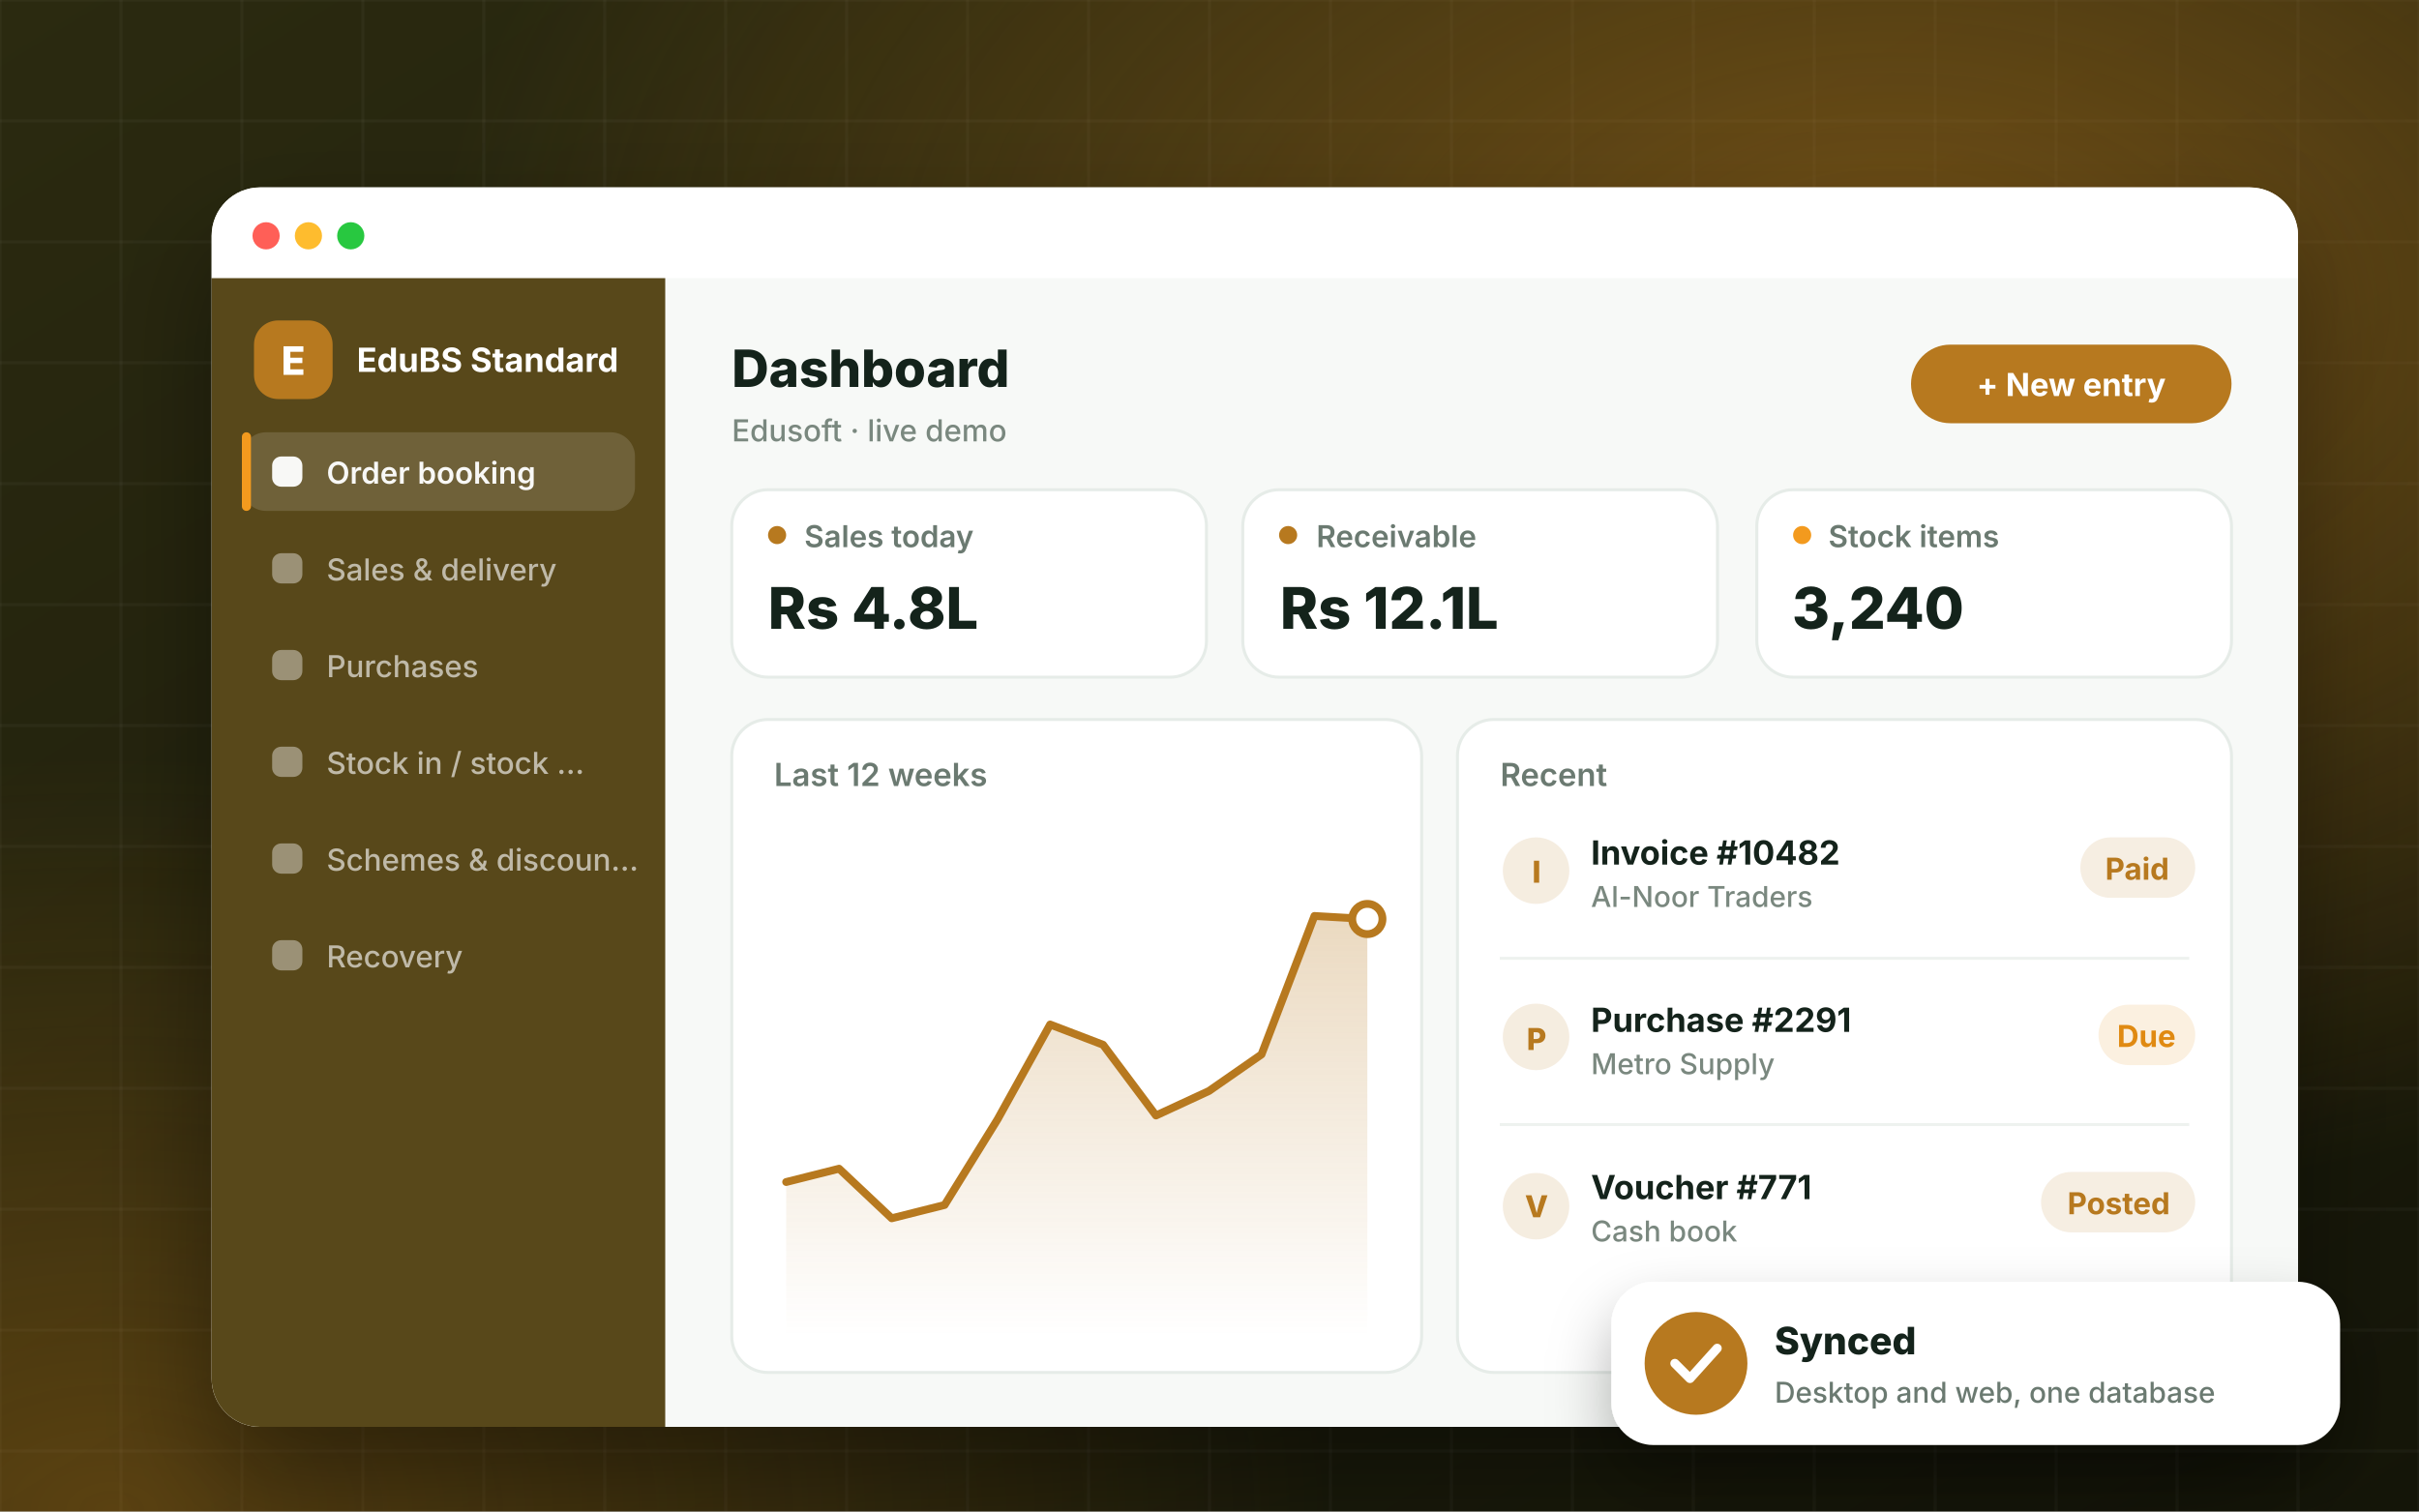
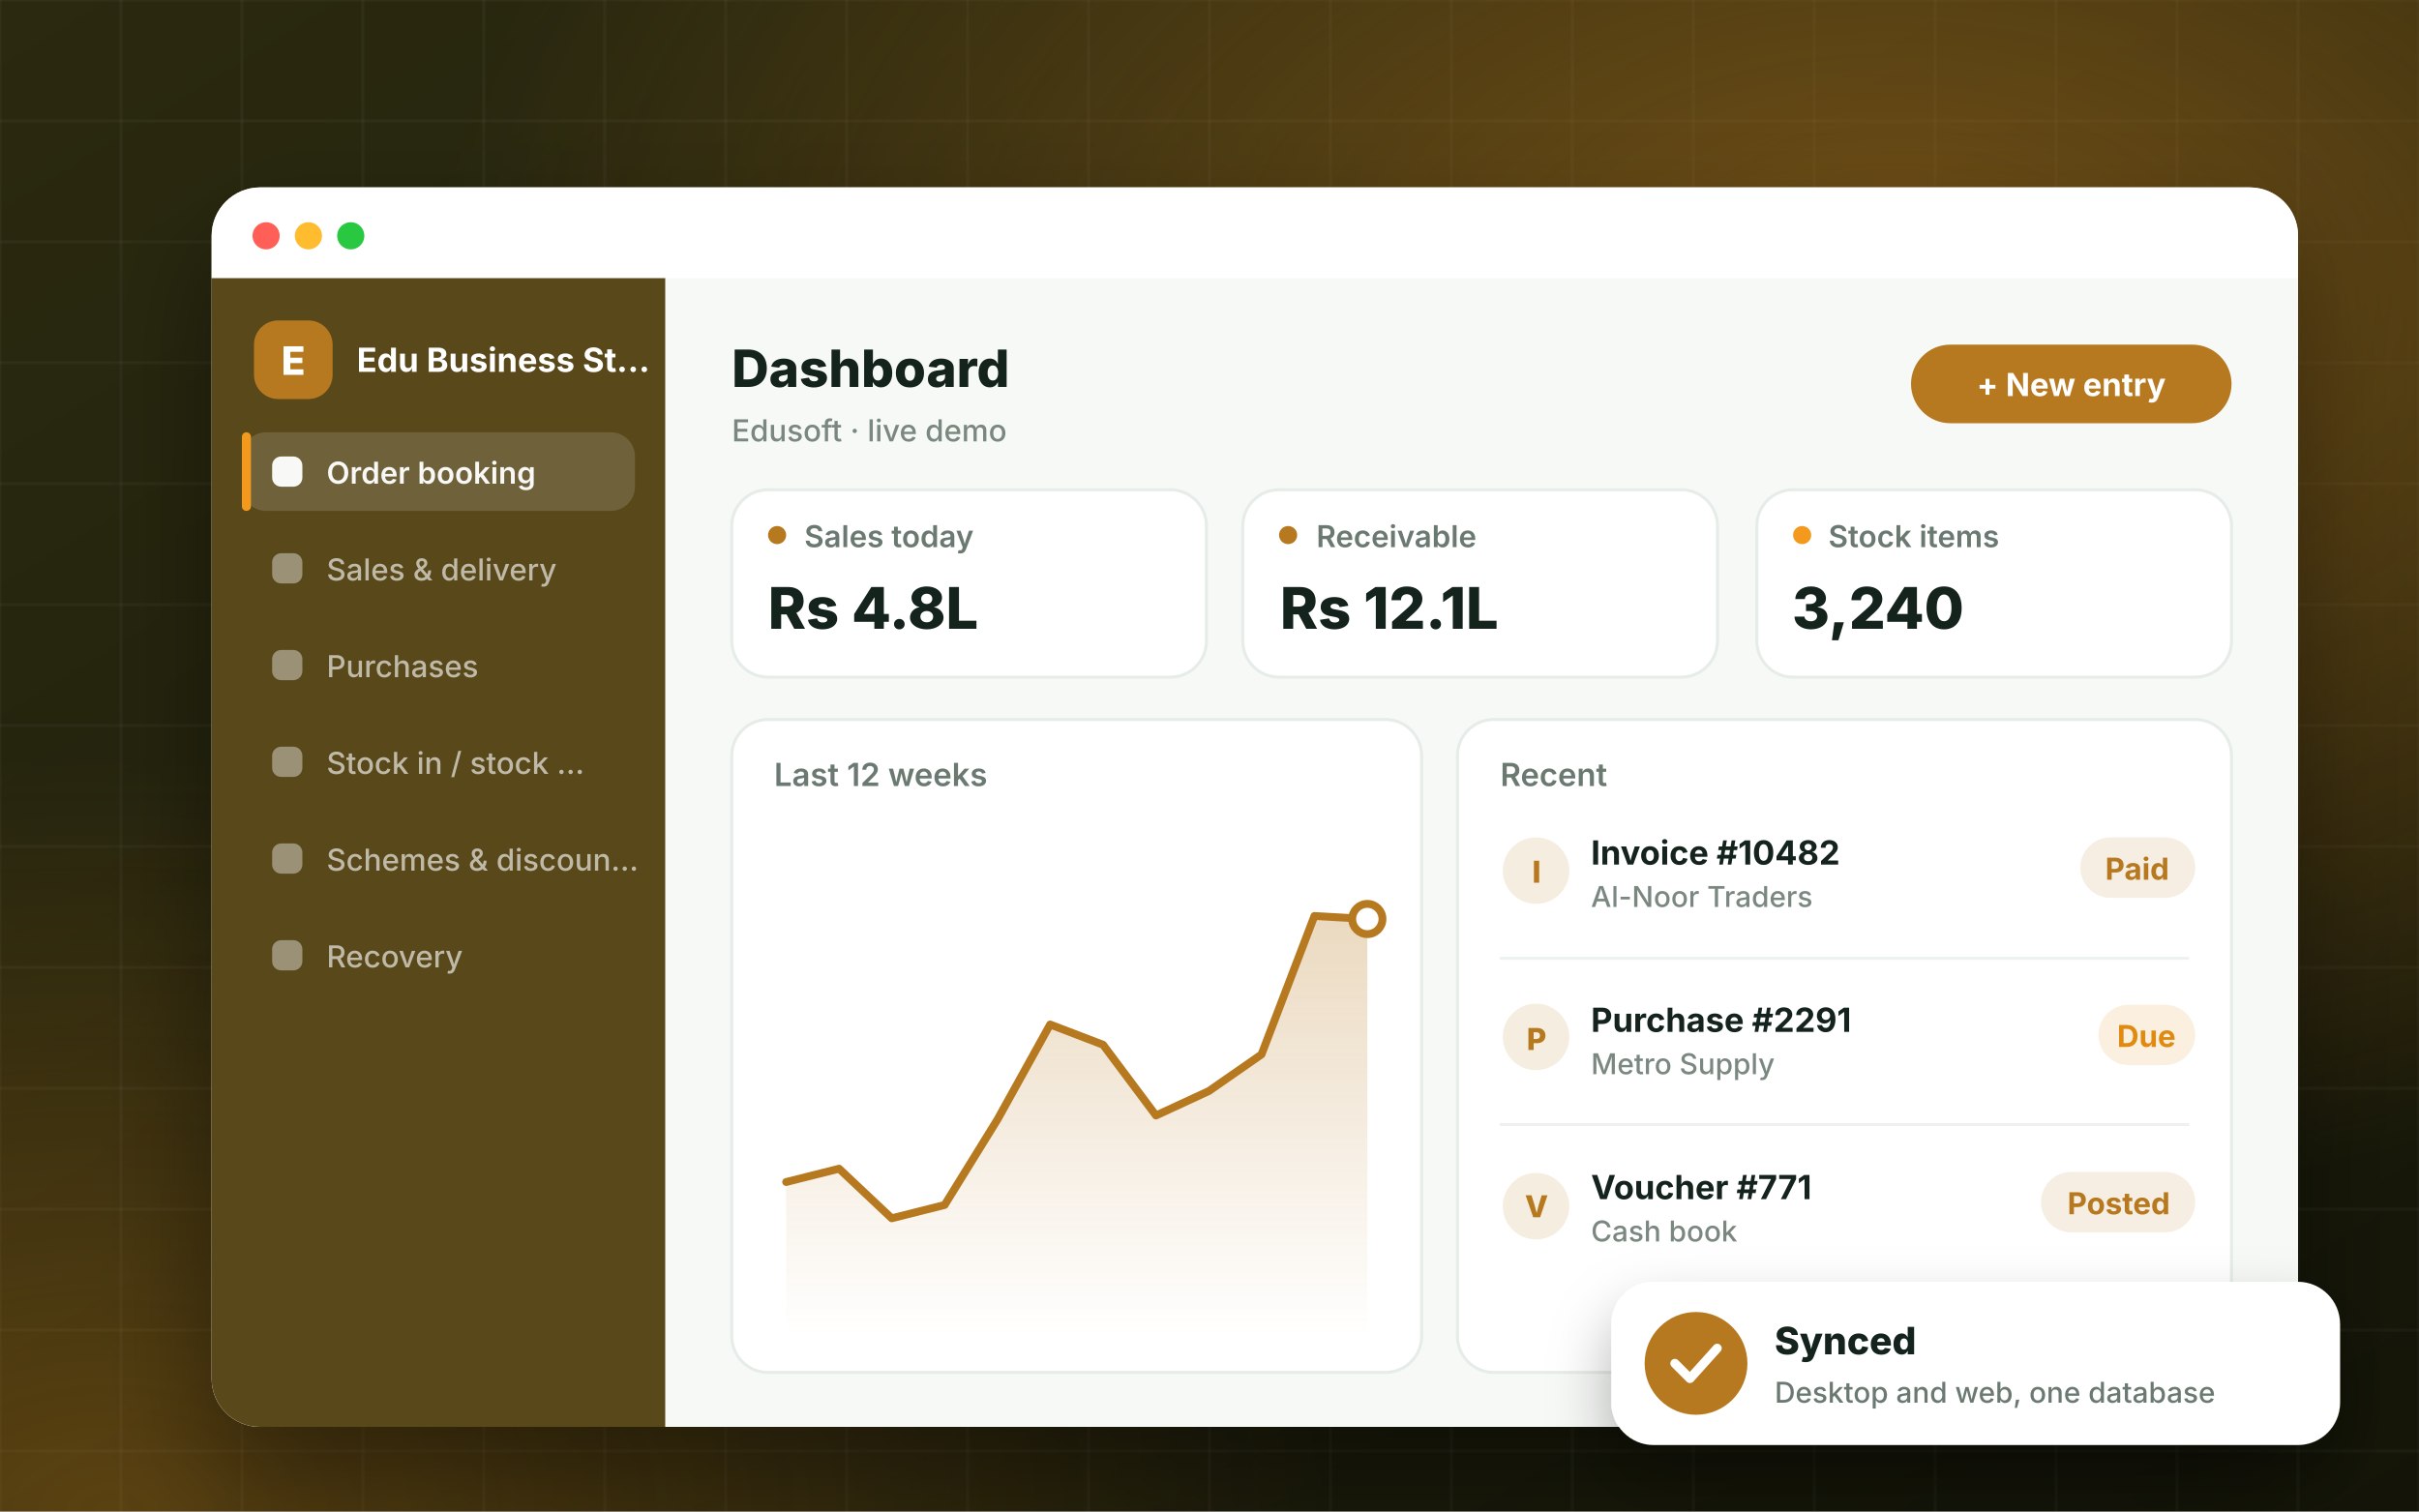
<svg xmlns="http://www.w3.org/2000/svg" viewBox="0 0 800 500" font-family="Inter, 'Segoe UI', Roboto, Arial, sans-serif">
  <defs>
    <linearGradient id="bg" x1="0" y1="0" x2="1" y2="1">
      <stop offset="0" stop-color="#2b2a10" />
      <stop offset="1" stop-color="#141508" />
    </linearGradient>
    <radialGradient id="glow" cx=".78" cy=".2" r=".6">
      <stop offset="0" stop-color="#b7791f" stop-opacity=".55" />
      <stop offset="1" stop-color="#b7791f" stop-opacity="0" />
    </radialGradient>
    <radialGradient id="glow2" cx=".05" cy="1" r=".5">
      <stop offset="0" stop-color="#f39a1e" stop-opacity=".28" />
      <stop offset="1" stop-color="#f39a1e" stop-opacity="0" />
    </radialGradient>
    <linearGradient id="area" x1="0" y1="0" x2="0" y2="1">
      <stop offset="0" stop-color="#b7791f" stop-opacity=".28" />
      <stop offset="1" stop-color="#b7791f" stop-opacity="0" />
    </linearGradient>
    <filter id="sh" x="-20%" y="-20%" width="140%" height="150%">
      <feDropShadow dx="0" dy="18" stdDeviation="18" flood-color="#000" flood-opacity=".38" />
    </filter>
    <filter id="sh2" x="-30%" y="-40%" width="160%" height="200%">
      <feDropShadow dx="0" dy="10" stdDeviation="10" flood-color="#000" flood-opacity=".3" />
    </filter>
  </defs>
  <rect width="800" height="500" fill="url(#bg)" />
  <path d="M0 0 V500" stroke="#fff" stroke-opacity=".035" />
  <path d="M40 0 V500" stroke="#fff" stroke-opacity=".035" />
  <path d="M80 0 V500" stroke="#fff" stroke-opacity=".035" />
  <path d="M120 0 V500" stroke="#fff" stroke-opacity=".035" />
  <path d="M160 0 V500" stroke="#fff" stroke-opacity=".035" />
  <path d="M200 0 V500" stroke="#fff" stroke-opacity=".035" />
  <path d="M240 0 V500" stroke="#fff" stroke-opacity=".035" />
  <path d="M280 0 V500" stroke="#fff" stroke-opacity=".035" />
  <path d="M320 0 V500" stroke="#fff" stroke-opacity=".035" />
  <path d="M360 0 V500" stroke="#fff" stroke-opacity=".035" />
  <path d="M400 0 V500" stroke="#fff" stroke-opacity=".035" />
  <path d="M440 0 V500" stroke="#fff" stroke-opacity=".035" />
  <path d="M480 0 V500" stroke="#fff" stroke-opacity=".035" />
  <path d="M520 0 V500" stroke="#fff" stroke-opacity=".035" />
  <path d="M560 0 V500" stroke="#fff" stroke-opacity=".035" />
  <path d="M600 0 V500" stroke="#fff" stroke-opacity=".035" />
  <path d="M640 0 V500" stroke="#fff" stroke-opacity=".035" />
  <path d="M680 0 V500" stroke="#fff" stroke-opacity=".035" />
  <path d="M720 0 V500" stroke="#fff" stroke-opacity=".035" />
  <path d="M760 0 V500" stroke="#fff" stroke-opacity=".035" />
  <path d="M800 0 V500" stroke="#fff" stroke-opacity=".035" />
  <path d="M0 0 H800" stroke="#fff" stroke-opacity=".035" />
  <path d="M0 40 H800" stroke="#fff" stroke-opacity=".035" />
  <path d="M0 80 H800" stroke="#fff" stroke-opacity=".035" />
  <path d="M0 120 H800" stroke="#fff" stroke-opacity=".035" />
  <path d="M0 160 H800" stroke="#fff" stroke-opacity=".035" />
  <path d="M0 200 H800" stroke="#fff" stroke-opacity=".035" />
  <path d="M0 240 H800" stroke="#fff" stroke-opacity=".035" />
  <path d="M0 280 H800" stroke="#fff" stroke-opacity=".035" />
  <path d="M0 320 H800" stroke="#fff" stroke-opacity=".035" />
  <path d="M0 360 H800" stroke="#fff" stroke-opacity=".035" />
  <path d="M0 400 H800" stroke="#fff" stroke-opacity=".035" />
  <path d="M0 440 H800" stroke="#fff" stroke-opacity=".035" />
  <path d="M0 480 H800" stroke="#fff" stroke-opacity=".035" />
  <rect width="800" height="500" fill="url(#glow)" />
  <rect width="800" height="500" fill="url(#glow2)" />
  <g filter="url(#sh)">
    <rect x="70" y="62" width="690" height="410" rx="16" fill="#f7f9f7" />
  </g>
  <path d="M70 78 a16 16 0 0 1 16 -16 h658 a16 16 0 0 1 16 16 v14 h-690 z" fill="#fff" />
  <circle cx="88" cy="78" r="4.5" fill="#ff5f57" />
  <circle cx="102" cy="78" r="4.5" fill="#febc2e" />
  <circle cx="116" cy="78" r="4.5" fill="#28c840" />
  <path d="M70 92 h150 v380 h-134 a16 16 0 0 1 -16 -16 z" fill="#58481a" />
  <rect x="84" y="106" width="26" height="26" rx="8" fill="#b7791f" />
  <text x="97" y="124" font-size="13" font-weight="800" fill="#fff" text-anchor="middle" opacity="1">E</text>
-   <text x="118" y="123" font-size="11" font-weight="700" fill="#fff" text-anchor="start" opacity="1">EduBS Standard</text>
+   <text x="118" y="123" font-size="11" font-weight="700" fill="#fff" text-anchor="start" opacity="1">Edu Business St…</text>
  <rect x="80" y="143" width="130" height="26" rx="8" fill="#fff" opacity=".14" />
  <rect x="80" y="143" width="3" height="26" rx="1.5" fill="#f39a1e" />
  <rect x="90" y="151" width="10" height="10" rx="3" fill="#fff" opacity="0.95" />
  <text x="108" y="160" font-size="10" font-weight="600" fill="#fff" text-anchor="start" opacity="0.95">Order booking</text>
  <rect x="90" y="183" width="10" height="10" rx="3" fill="#fff" opacity="0.4" />
  <text x="108" y="192" font-size="10" font-weight="500" fill="#fff" text-anchor="start" opacity="0.62">Sales &amp; delivery</text>
  <rect x="90" y="215" width="10" height="10" rx="3" fill="#fff" opacity="0.4" />
  <text x="108" y="224" font-size="10" font-weight="500" fill="#fff" text-anchor="start" opacity="0.62">Purchases</text>
  <rect x="90" y="247" width="10" height="10" rx="3" fill="#fff" opacity="0.4" />
  <text x="108" y="256" font-size="10" font-weight="500" fill="#fff" text-anchor="start" opacity="0.62">Stock in / stock …</text>
  <rect x="90" y="279" width="10" height="10" rx="3" fill="#fff" opacity="0.4" />
  <text x="108" y="288" font-size="10" font-weight="500" fill="#fff" text-anchor="start" opacity="0.62">Schemes &amp; discoun…</text>
  <rect x="90" y="311" width="10" height="10" rx="3" fill="#fff" opacity="0.4" />
  <text x="108" y="320" font-size="10" font-weight="500" fill="#fff" text-anchor="start" opacity="0.62">Recovery</text>
  <text x="242" y="128" font-size="17" font-weight="800" fill="#14231b" text-anchor="start" opacity="1">Dashboard</text>
  <text x="242" y="146" font-size="10" font-weight="500" fill="#7a887f" text-anchor="start" opacity="1">Edusoft · live demo</text>
  <rect x="632" y="114" width="106" height="26" rx="13" fill="#b7791f" />
  <text x="685" y="131" font-size="10.5" font-weight="700" fill="#fff" text-anchor="middle" opacity="1">+ New entry</text>
  <rect x="242" y="162" width="157" height="62" rx="12" fill="#fff" stroke="#e6ece8" />
  <rect x="254" y="174" width="6" height="6" rx="3" fill="#b7791f" />
  <text x="266.0" y="181" font-size="10" font-weight="600" fill="#6b7a71" text-anchor="start" opacity="1">Sales today</text>
  <text x="254.0" y="208" font-size="19" font-weight="800" fill="#14231b" text-anchor="start" opacity="1">Rs 4.8L</text>
  <rect x="411" y="162" width="157" height="62" rx="12" fill="#fff" stroke="#e6ece8" />
  <rect x="423" y="174" width="6" height="6" rx="3" fill="#b7791f" />
  <text x="435.333" y="181" font-size="10" font-weight="600" fill="#6b7a71" text-anchor="start" opacity="1">Receivable</text>
  <text x="423.333" y="208" font-size="19" font-weight="800" fill="#14231b" text-anchor="start" opacity="1">Rs 12.1L</text>
  <rect x="581" y="162" width="157" height="62" rx="12" fill="#fff" stroke="#e6ece8" />
  <rect x="593" y="174" width="6" height="6" rx="3" fill="#f39a1e" />
  <text x="604.667" y="181" font-size="10" font-weight="600" fill="#6b7a71" text-anchor="start" opacity="1">Stock items</text>
  <text x="592.667" y="208" font-size="19" font-weight="800" fill="#14231b" text-anchor="start" opacity="1">3,240</text>
  <rect x="242" y="238" width="228.16" height="216" rx="12" fill="#fff" stroke="#e6ece8" />
  <text x="256" y="260" font-size="10.5" font-weight="600" fill="#6b7a71" text-anchor="start" opacity="1">Last 12 weeks</text>
  <path d="M260.0,391.0 L277.5,386.6 L294.9,403.0 L312.4,398.6 L329.9,370.3 L347.3,338.9 L364.8,345.6 L382.3,369.0 L399.8,360.9 L417.2,348.8 L434.7,303.0 L452.2,304.0 L452.2,442 L260.0,442 Z" fill="url(#area)" />
  <path d="M260.0,391.0 L277.5,386.6 L294.9,403.0 L312.4,398.6 L329.9,370.3 L347.3,338.9 L364.8,345.6 L382.3,369.0 L399.8,360.9 L417.2,348.8 L434.7,303.0 L452.2,304.0" fill="none" stroke="#b7791f" stroke-width="2.6" stroke-linejoin="round" stroke-linecap="round" />
  <circle cx="452.2" cy="304.0" r="5" fill="#fff" stroke="#b7791f" stroke-width="2.6" />
  <rect x="482" y="238" width="256" height="216" rx="12" fill="#fff" stroke="#e6ece8" />
  <text x="496.16" y="260" font-size="10.5" font-weight="600" fill="#6b7a71" text-anchor="start" opacity="1">Recent</text>
  <circle cx="508" cy="288" r="11" fill="#b7791f" opacity=".14" />
  <text x="508.16" y="292.0" font-size="10" font-weight="800" fill="#b7791f" text-anchor="middle" opacity="1">I</text>
  <text x="526.16" y="286.0" font-size="11" font-weight="700" fill="#14231b" text-anchor="start" opacity="1">Invoice #10482</text>
  <text x="526.16" y="300.0" font-size="9.5" font-weight="500" fill="#7a887f" text-anchor="start" opacity="1">Al-Noor Traders</text>
  <rect x="688" y="277.0" width="38" height="20" rx="10" fill="#b7791f" opacity=".13" />
  <text x="706.8" y="291.0" font-size="10" font-weight="700" fill="#b7791f" text-anchor="middle" opacity="1">Paid</text>
  <path d="M496 317 H724" stroke="#eef2ef" />
  <circle cx="508" cy="343" r="11" fill="#b7791f" opacity=".14" />
  <text x="508.16" y="347.333" font-size="10" font-weight="800" fill="#b7791f" text-anchor="middle" opacity="1">P</text>
  <text x="526.16" y="341.333" font-size="11" font-weight="700" fill="#14231b" text-anchor="start" opacity="1">Purchase #2291</text>
  <text x="526.16" y="355.333" font-size="9.5" font-weight="500" fill="#7a887f" text-anchor="start" opacity="1">Metro Supply</text>
  <rect x="694" y="332.333" width="32" height="20" rx="10" fill="#e08a12" opacity=".13" />
  <text x="709.85" y="346.333" font-size="10" font-weight="700" fill="#e08a12" text-anchor="middle" opacity="1">Due</text>
  <path d="M496 372 H724" stroke="#eef2ef" />
  <circle cx="508" cy="399" r="11" fill="#b7791f" opacity=".14" />
  <text x="508.16" y="402.667" font-size="10" font-weight="800" fill="#b7791f" text-anchor="middle" opacity="1">V</text>
  <text x="526.16" y="396.667" font-size="11" font-weight="700" fill="#14231b" text-anchor="start" opacity="1">Voucher #771</text>
  <text x="526.16" y="410.667" font-size="9.5" font-weight="500" fill="#7a887f" text-anchor="start" opacity="1">Cash book</text>
  <rect x="675" y="387.667" width="51" height="20" rx="10" fill="#b7791f" opacity=".13" />
  <text x="700.7" y="401.667" font-size="10" font-weight="700" fill="#b7791f" text-anchor="middle" opacity="1">Posted</text>
  <g filter="url(#sh2)">
    <rect x="532.9" y="424" width="241" height="54" rx="14" fill="#fff" />
  </g>
  <circle cx="560.9" cy="451" r="17" fill="#b7791f" />
  <path d="M553.9,451 l5,5 l9,-10" fill="none" stroke="#fff" stroke-width="3" stroke-linecap="round" stroke-linejoin="round" />
  <text x="586.9" y="448" font-size="12.5" font-weight="800" fill="#14231b" text-anchor="start" opacity="1">Synced</text>
  <text x="586.9" y="464" font-size="9.5" font-weight="500" fill="#6b7a71" text-anchor="start" opacity="1">Desktop and web, one database</text>
</svg>
